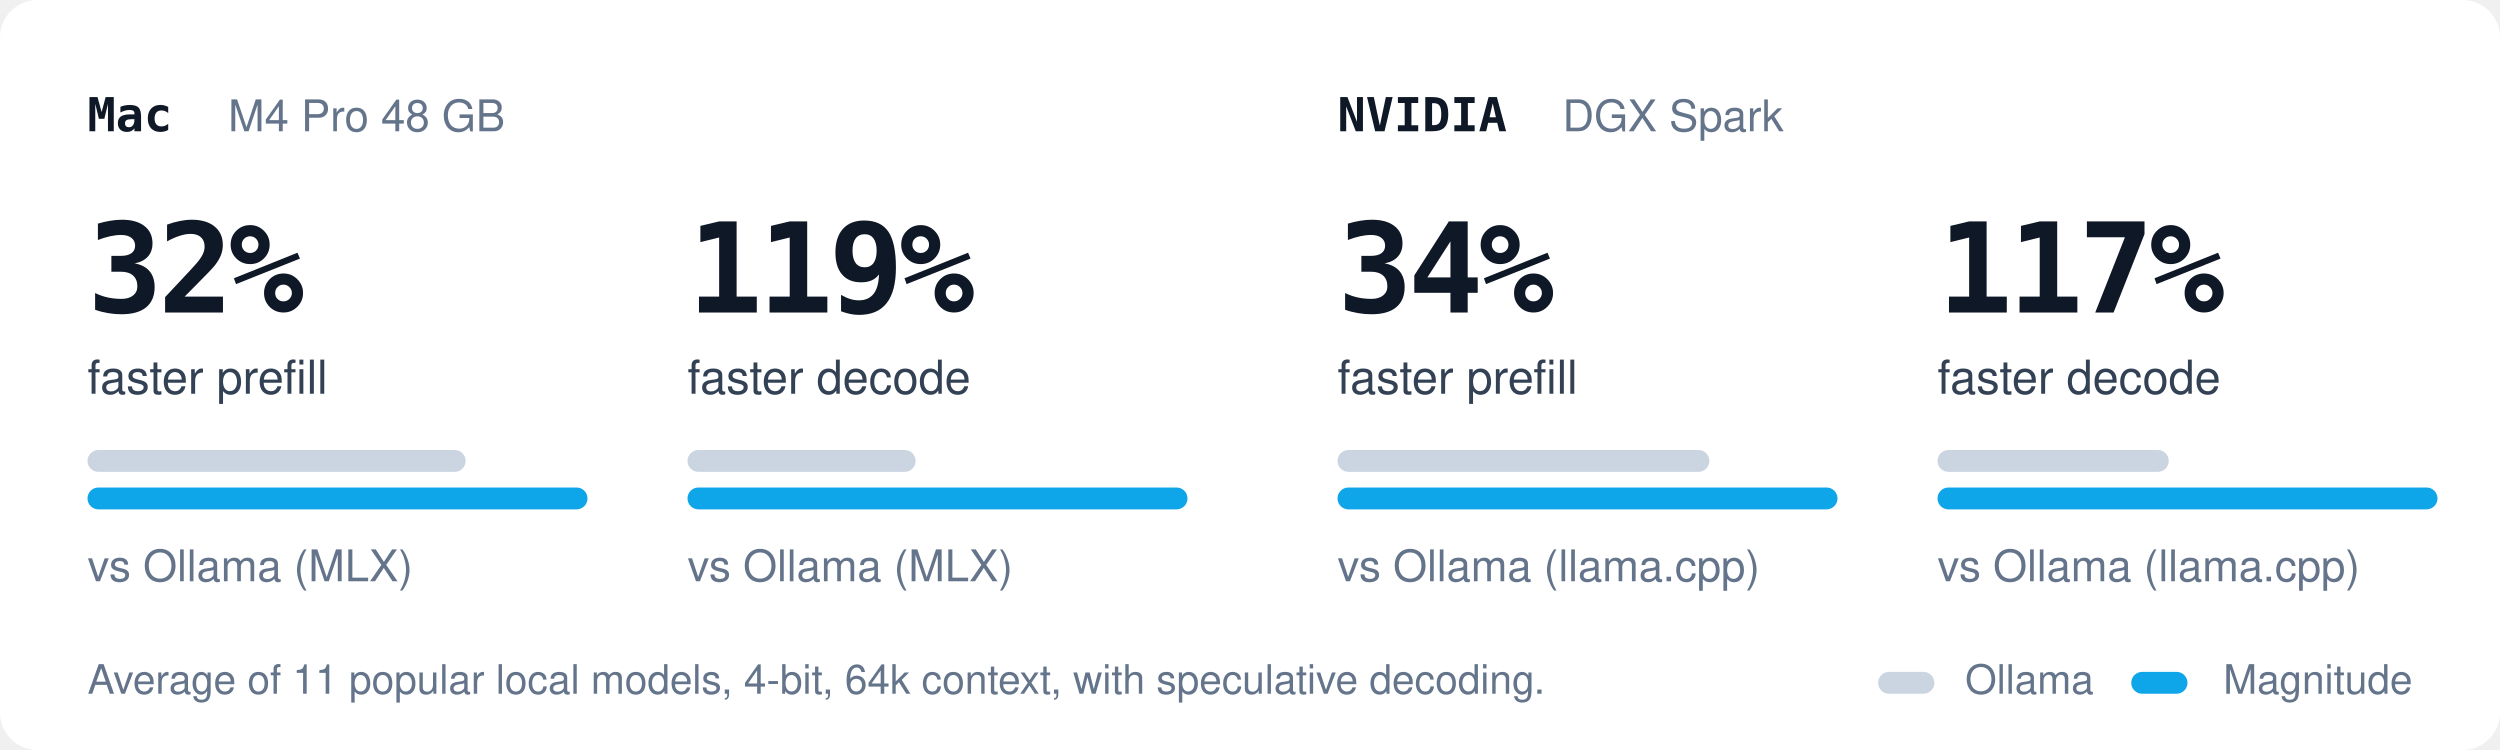
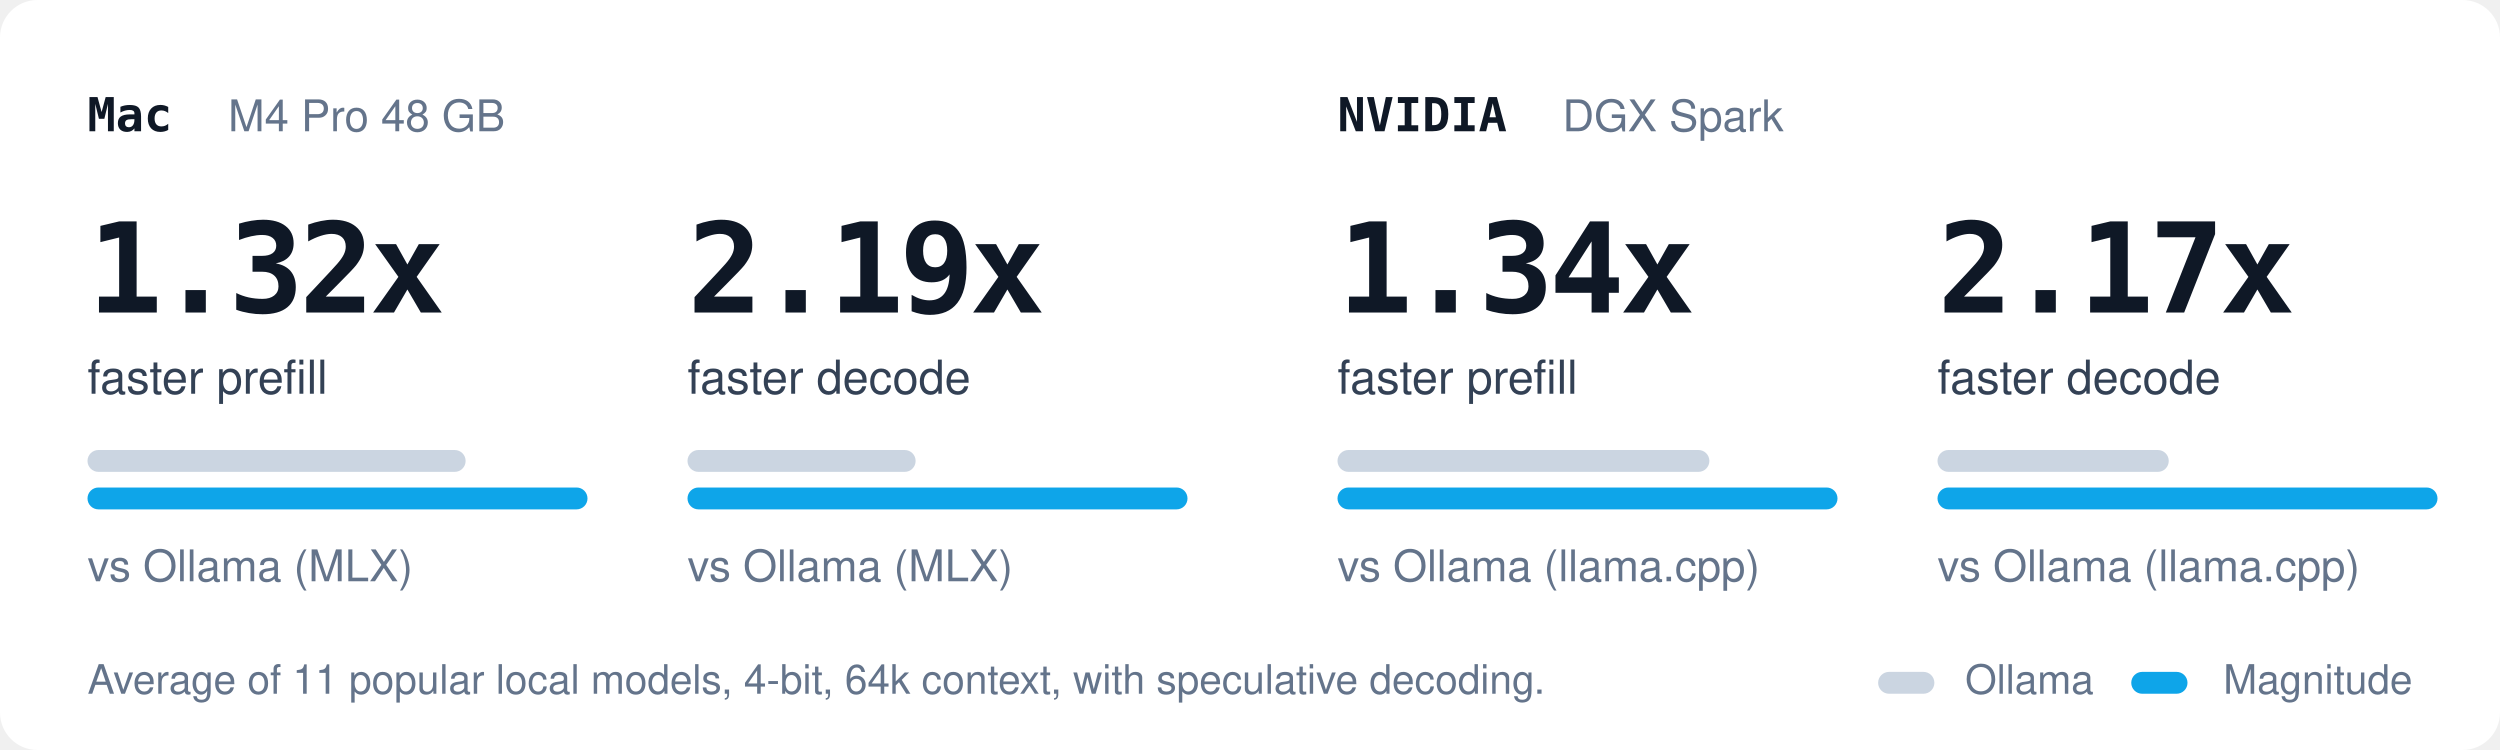
<svg xmlns="http://www.w3.org/2000/svg" width="800" height="240" viewBox="0 0 800 240" font-family="-apple-system, BlinkMacSystemFont, 'Segoe UI', Helvetica, Arial, sans-serif">
  <rect width="800" height="240" rx="12" fill="#ffffff" />
  <text x="28" y="42" font-family="ui-monospace, SFMono-Regular, Menlo, Consolas, monospace" font-size="15" font-weight="600" fill="#0f1826">Mac</text>
  <text x="73" y="42" font-size="14" fill="#64748b">M4 Pro 48 GB</text>
-   <text x="28" y="100" font-family="ui-monospace, SFMono-Regular, Menlo, Consolas, monospace" font-size="40" font-weight="700" letter-spacing="-1.5" fill="#0f1826">32%</text>
+   <text x="28" y="100" font-family="ui-monospace, SFMono-Regular, Menlo, Consolas, monospace" font-size="40" font-weight="700" letter-spacing="-1.5" fill="#0f1826">1.32x</text>
  <text x="28" y="126" font-size="15" fill="#334155">faster prefill</text>
  <rect x="28" y="144" width="121" height="7" rx="3.5" fill="#cbd5e1" />
  <rect x="28" y="156" width="160" height="7" rx="3.5" fill="#0ea5e9" />
  <text x="28" y="186" font-size="14" fill="#64748b">vs Ollama (MLX)</text>
-   <text x="220" y="100" font-family="ui-monospace, SFMono-Regular, Menlo, Consolas, monospace" font-size="40" font-weight="700" letter-spacing="-1.5" fill="#0f1826">119%</text>
+   <text x="220" y="100" font-family="ui-monospace, SFMono-Regular, Menlo, Consolas, monospace" font-size="40" font-weight="700" letter-spacing="-1.5" fill="#0f1826">2.19x</text>
  <text x="220" y="126" font-size="15" fill="#334155">faster decode</text>
  <rect x="220" y="144" width="73" height="7" rx="3.5" fill="#cbd5e1" />
  <rect x="220" y="156" width="160" height="7" rx="3.5" fill="#0ea5e9" />
  <text x="220" y="186" font-size="14" fill="#64748b">vs Ollama (MLX)</text>
  <text x="428" y="42" font-family="ui-monospace, SFMono-Regular, Menlo, Consolas, monospace" font-size="15" font-weight="600" fill="#0f1826">NVIDIA</text>
  <text x="500" y="42" font-size="14" fill="#64748b">DGX Spark</text>
-   <text x="428" y="100" font-family="ui-monospace, SFMono-Regular, Menlo, Consolas, monospace" font-size="40" font-weight="700" letter-spacing="-1.5" fill="#0f1826">34%</text>
+   <text x="428" y="100" font-family="ui-monospace, SFMono-Regular, Menlo, Consolas, monospace" font-size="40" font-weight="700" letter-spacing="-1.5" fill="#0f1826">1.34x</text>
  <text x="428" y="126" font-size="15" fill="#334155">faster prefill</text>
  <rect x="428" y="144" width="119" height="7" rx="3.5" fill="#cbd5e1" />
  <rect x="428" y="156" width="160" height="7" rx="3.5" fill="#0ea5e9" />
  <text x="428" y="186" font-size="14" fill="#64748b">vs Ollama (llama.cpp)</text>
-   <text x="620" y="100" font-family="ui-monospace, SFMono-Regular, Menlo, Consolas, monospace" font-size="40" font-weight="700" letter-spacing="-1.5" fill="#0f1826">117%</text>
+   <text x="620" y="100" font-family="ui-monospace, SFMono-Regular, Menlo, Consolas, monospace" font-size="40" font-weight="700" letter-spacing="-1.5" fill="#0f1826">2.17x</text>
  <text x="620" y="126" font-size="15" fill="#334155">faster decode</text>
  <rect x="620" y="144" width="74" height="7" rx="3.5" fill="#cbd5e1" />
  <rect x="620" y="156" width="160" height="7" rx="3.5" fill="#0ea5e9" />
  <text x="620" y="186" font-size="14" fill="#64748b">vs Ollama (llama.cpp)</text>
  <text x="28" y="222" font-size="13" fill="#64748b">Average of 11 popular local models, 4-bit, 64k context, with speculative decoding.</text>
  <text x="772" y="222" font-size="13" text-anchor="end" fill="#64748b">Magnitude</text>
  <rect x="682" y="215" width="18" height="7" rx="3.5" fill="#0ea5e9" />
  <text x="670" y="222" font-size="13" text-anchor="end" fill="#64748b">Ollama</text>
  <rect x="601" y="215" width="18" height="7" rx="3.5" fill="#cbd5e1" />
</svg>
